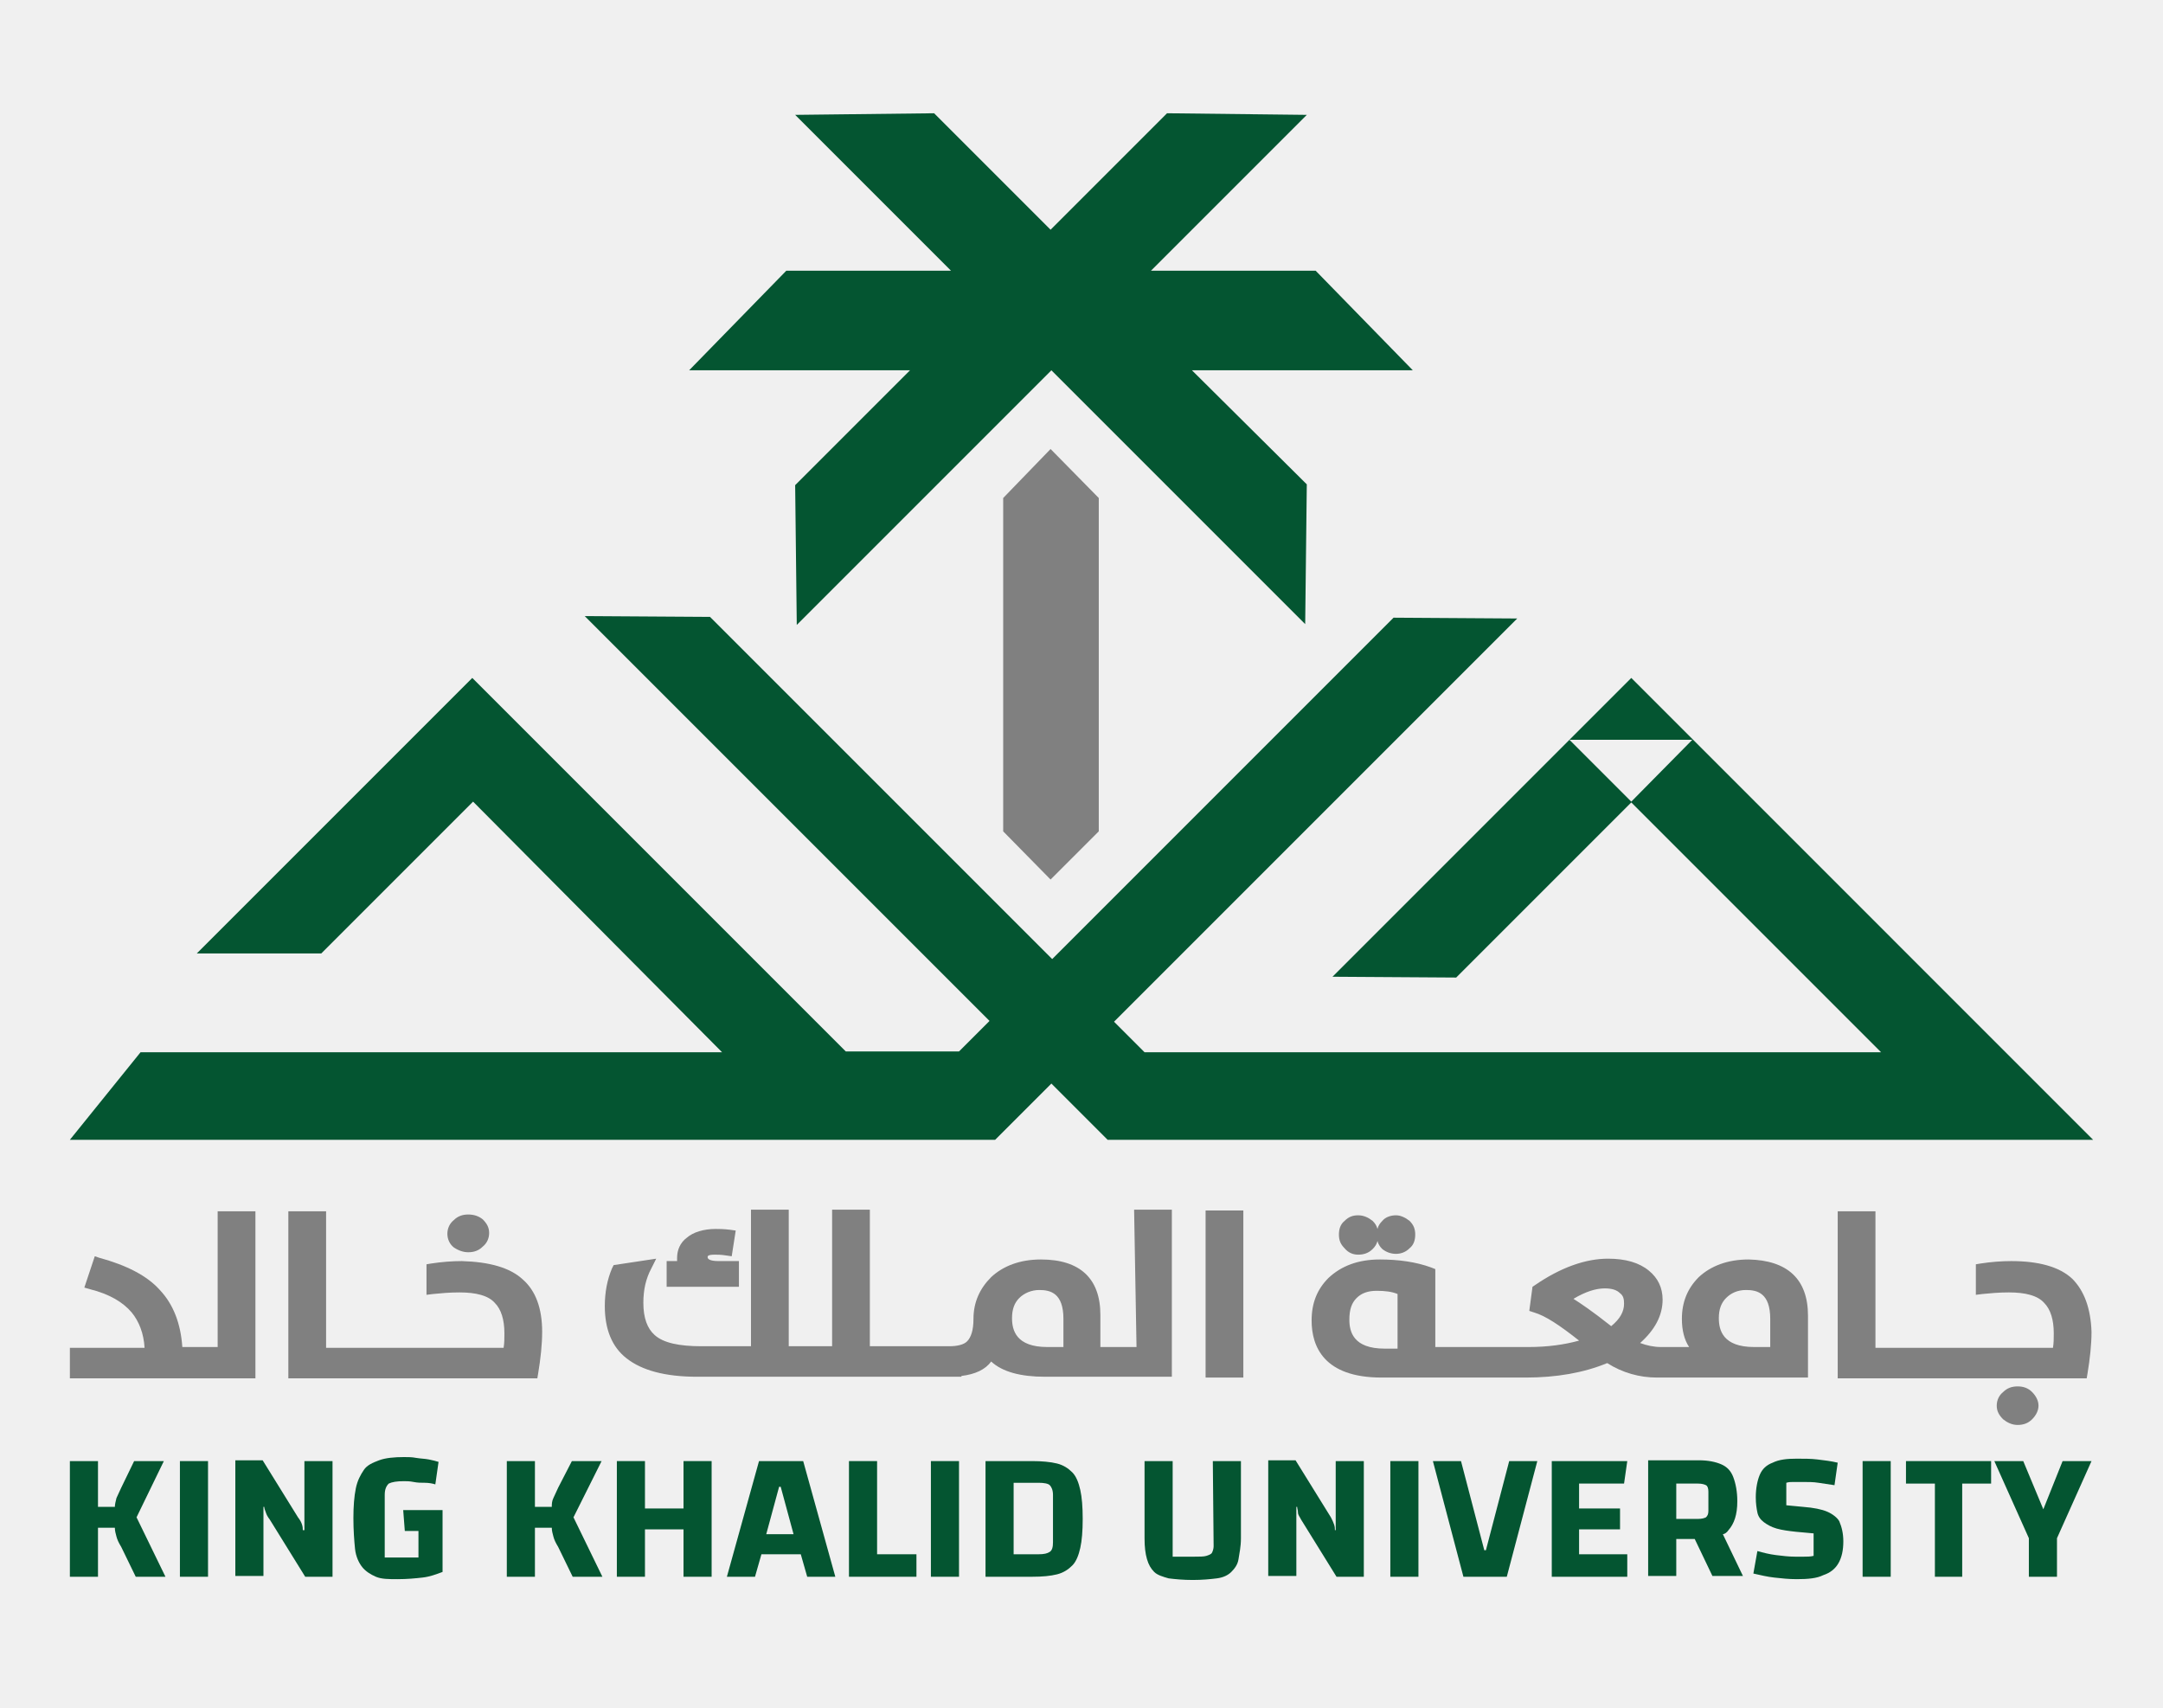
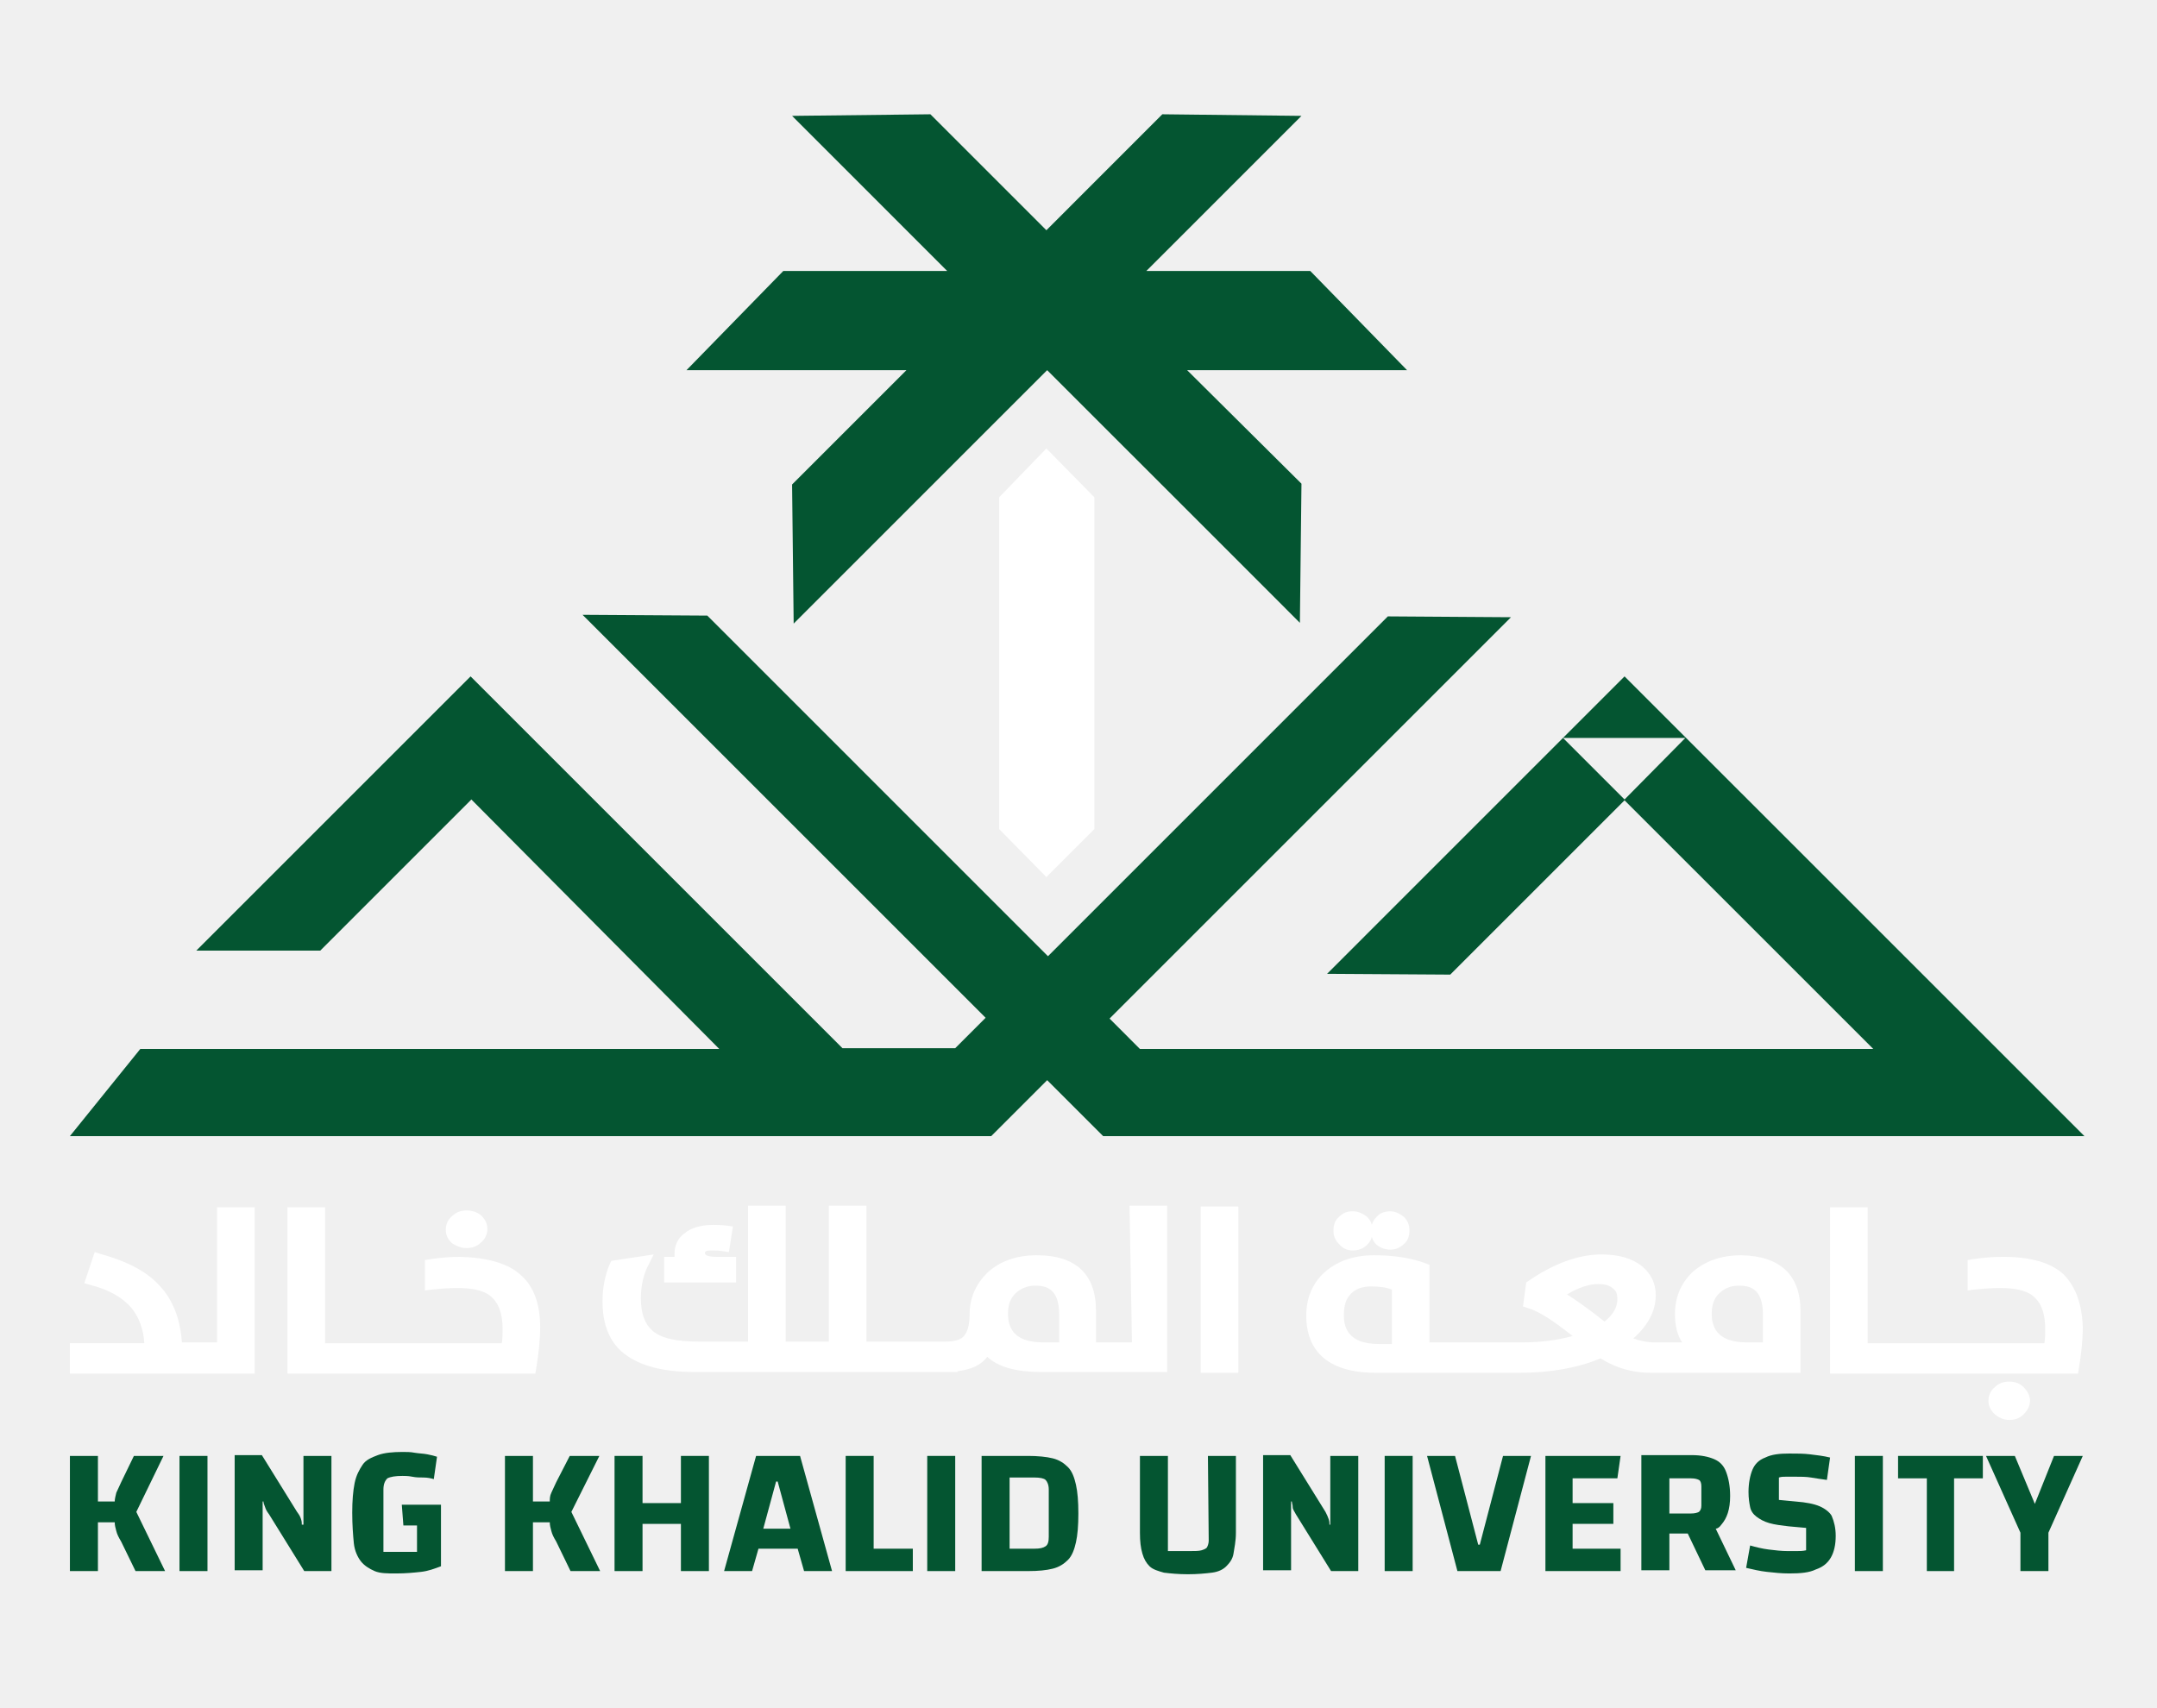
- <svg xmlns="http://www.w3.org/2000/svg" version="1.1" id="Layer_1" x="0px" y="0px" viewBox="0 0 269.3 212.6" style="enable-background:new 0 0 269.3 212.6;" xml:space="preserve">
-   <style type="text/css">
- 	.st0{fill:#808080;}
- 	.st1{fill:none;}
- 	.st2{fill:#045531;}
- </style>
-   <g>
-     <polygon class="st0" points="136.8,103.5 136.8,62 130.8,55.9 124.9,62 124.9,103.5 130.8,109.5  " />
-     <line class="st1" x1="113.1" y1="63.8" x2="118.6" y2="58.3" />
-     <line class="st1" x1="148.5" y1="63.8" x2="143" y2="58.2" />
-     <path class="st2" d="M148.4,46.1h27.5l-12.1-12.4h-20.5h0l5.5-5.5l4.4-4.4l9.5-9.5l-17.4-0.2l-14.5,14.5l-14.5-14.5L99,14.3   l9.5,9.5l4.4,4.4l5.5,5.5H97.9L85.8,46.1h27.5L99,60.4l0.2,17.4l9.5-9.5l14.2-14.2l8-8l0,0l0,0l0,0l0,0l7.7,7.7l14.4,14.4l9.5,9.5   l0.2-17.4L148.4,46.1L148.4,46.1L148.4,46.1z M130.8,46.1L130.8,46.1L130.8,46.1z" />
-     <path class="st2" d="M260.6,141.9l-57.5-57.5l-37.2,37.2l15.4,0.1l21.8-21.8l31.1,31.1h-91.7l-3.8-3.8l50.2-50.2l-15.4-0.1   L131,119.4L88.4,76.8l-15.6-0.1l50.4,50.4l-3.8,3.8h-14.1L58.8,84.4l-34.3,34.3h15.5l18.9-18.9L89.9,131H17.5l-8.8,10.9h115.2l7-7   l7,7H260.6L260.6,141.9z M203.1,99.8l-7.7-7.7l15.3,0L203.1,99.8z" />
-   </g>
-   <g>
-     <path class="st2" d="M20.4,181.9h-3.7l-1.6,3.3c-0.2,0.4-0.4,0.9-0.6,1.3c-0.1,0.4-0.2,0.8-0.2,1.1h-2.1v-5.7H8.7v14.4h3.5v-6.1   h2.1c0,0.4,0.1,0.7,0.2,1.1s0.3,0.8,0.6,1.3l1.8,3.7h3.7l-3.6-7.4L20.4,181.9L20.4,181.9z" />
-     <rect x="22.4" y="181.9" class="st2" width="3.5" height="14.4" />
-     <path class="st2" d="M37.8,190.5h-0.1c0-0.2,0-0.4-0.1-0.7s-0.2-0.5-0.5-0.9l-4.4-7.1h-3.4v14.4h3.5v-8.6h0.1   c0,0.2,0.1,0.4,0.2,0.7s0.2,0.5,0.5,0.9l4.4,7.1h3.4v-14.4h-3.5V190.5z" />
-     <path class="st2" d="M50.4,190.6h1.7v3.3h-4.2v-7.8c0-0.7,0.2-1.1,0.5-1.4c0.4-0.2,1-0.3,1.9-0.3c0.3,0,0.7,0,1.2,0.1   s0.9,0.1,1.4,0.1s1,0.1,1.3,0.2l0.4-2.8c-0.3-0.1-0.7-0.2-1.2-0.3s-1-0.1-1.6-0.2c-0.5-0.1-1-0.1-1.5-0.1c-1.2,0-2.3,0.1-3.1,0.4   s-1.5,0.6-1.9,1.2s-0.8,1.3-1,2.3c-0.2,1-0.3,2.2-0.3,3.7s0.1,2.8,0.2,3.8s0.5,1.8,0.9,2.3s1,0.9,1.7,1.2s1.6,0.3,2.7,0.3   c1.2,0,2.2-0.1,3.1-0.2c0.9-0.1,1.7-0.4,2.5-0.7V188h-4.9L50.4,190.6L50.4,190.6z" />
-     <path class="st2" d="M74.9,181.9h-3.7l-1.7,3.3c-0.2,0.4-0.4,0.9-0.6,1.3c-0.2,0.4-0.2,0.8-0.2,1.1h-2.1v-5.7h-3.5v14.4h3.5v-6.1   h2.1c0,0.4,0.1,0.7,0.2,1.1s0.3,0.8,0.6,1.3l1.8,3.7H75l-3.6-7.4L74.9,181.9L74.9,181.9z" />
-     <polygon class="st2" points="85.1,187.8 80.3,187.8 80.3,181.9 76.8,181.9 76.8,196.3 80.3,196.3 80.3,190.4 85.1,190.4    85.1,196.3 88.6,196.3 88.6,181.9 85.1,181.9  " />
-     <path class="st2" d="M94.5,181.9l-4,14.4h3.5l0.8-2.8h4.9l0.8,2.8h3.5l-4-14.4H94.5L94.5,181.9z M95.4,191l1.6-5.9h0.2l1.6,5.9   C98.9,191,95.4,191,95.4,191z" />
-     <polygon class="st2" points="109.2,181.9 105.7,181.9 105.7,196.3 114.1,196.3 114.1,193.5 109.2,193.5  " />
-     <rect x="115.9" y="181.9" class="st2" width="3.5" height="14.4" />
-     <path class="st2" d="M133.5,183.3c-0.5-0.5-1.1-0.9-1.9-1.1c-0.8-0.2-1.9-0.3-3.1-0.3h-5.8v14.4h5.8c1.3,0,2.3-0.1,3.1-0.3   c0.8-0.2,1.4-0.6,1.9-1.1s0.8-1.3,1-2.2s0.3-2.1,0.3-3.6s-0.1-2.7-0.3-3.6S134,183.8,133.5,183.3L133.5,183.3z M131.1,192   c0,0.6-0.1,1-0.4,1.2c-0.3,0.2-0.7,0.3-1.4,0.3h-3.1v-8.9h3.1c0.7,0,1.2,0.1,1.4,0.3s0.4,0.6,0.4,1.2V192L131.1,192z" />
-     <path class="st2" d="M151.1,192.5c0,0.3-0.1,0.6-0.2,0.8s-0.4,0.3-0.7,0.4c-0.3,0.1-0.9,0.1-1.5,0.1H146v-11.9h-3.5v9.6   c0,1.1,0.1,1.9,0.3,2.6s0.5,1.2,0.9,1.6c0.4,0.4,1.1,0.6,1.8,0.8c0.8,0.1,1.8,0.2,3,0.2s2.2-0.1,3-0.2c0.8-0.1,1.4-0.4,1.8-0.8   c0.4-0.4,0.8-0.9,0.9-1.6s0.3-1.5,0.3-2.6v-9.6h-3.5L151.1,192.5L151.1,192.5z" />
-     <path class="st2" d="M166.3,190.5h-0.1c0-0.2,0-0.4-0.1-0.7s-0.2-0.5-0.4-0.9l-4.4-7.1h-3.4v14.4h3.5v-8.6h0.1   c0,0.2,0.1,0.4,0.1,0.7s0.2,0.5,0.4,0.9l4.4,7.1h3.4v-14.4h-3.5L166.3,190.5L166.3,190.5z" />
-     <rect x="173.1" y="181.9" class="st2" width="3.5" height="14.4" />
-     <polygon class="st2" points="185,193 184.8,193 181.9,181.9 178.4,181.9 182.2,196.3 187.6,196.3 191.4,181.9 187.9,181.9  " />
-     <polygon class="st2" points="202.2,184.7 202.6,181.9 193.2,181.9 193.2,196.3 202.6,196.3 202.6,193.5 196.6,193.5 196.6,190.4    201.7,190.4 201.7,187.8 196.6,187.8 196.6,184.7  " />
-     <path class="st2" d="M215.2,190.5c0.7-0.8,1.1-1.9,1.1-3.6c0-1.2-0.2-2.2-0.5-3c-0.3-0.8-0.8-1.3-1.5-1.6s-1.6-0.5-2.8-0.5h-6.3   v14.4h3.5v-4.6h2.3l2.2,4.6h3.8l-2.5-5.2C214.7,191,215,190.8,215.2,190.5L215.2,190.5z M208.7,184.7h2.7c0.5,0,0.8,0.1,1,0.2   c0.2,0.1,0.3,0.4,0.3,0.8v2.4c0,0.4-0.1,0.6-0.3,0.8c-0.2,0.1-0.5,0.2-1,0.2h-2.7V184.7z" />
-     <path class="st2" d="M227.5,188.2c-0.7-0.3-1.7-0.5-3-0.6l-2.1-0.2v-2.8c0.3-0.1,0.6-0.1,0.9-0.1c0.3,0,0.6,0,1.1,0   c0.7,0,1.4,0,2,0.1c0.6,0.1,1.3,0.2,2,0.3l0.4-2.8c-0.8-0.2-1.7-0.3-2.5-0.4c-0.8-0.1-1.7-0.1-2.6-0.1c-1.2,0-2.2,0.1-3,0.5   c-0.8,0.3-1.3,0.8-1.6,1.5c-0.3,0.7-0.5,1.7-0.5,2.8c0,0.8,0.1,1.4,0.2,1.9s0.4,0.9,0.8,1.2c0.4,0.3,0.9,0.6,1.6,0.8   s1.5,0.3,2.4,0.4l2.2,0.2v2.8c-0.4,0.1-0.8,0.1-1.2,0.1c-0.3,0-0.7,0-1.1,0c-0.8,0-1.6-0.1-2.4-0.2c-0.8-0.1-1.6-0.3-2.3-0.5   l-0.5,2.8c0.9,0.2,1.7,0.4,2.6,0.5c0.9,0.1,1.8,0.2,2.8,0.2c1.4,0,2.5-0.1,3.3-0.5c0.9-0.3,1.5-0.8,1.9-1.5s0.6-1.6,0.6-2.7   c0-1-0.2-1.8-0.5-2.5C228.8,189,228.2,188.5,227.5,188.2L227.5,188.2z" />
-     <rect x="231.9" y="181.9" class="st2" width="3.5" height="14.4" />
-     <polygon class="st2" points="237.3,184.7 240.9,184.7 240.9,196.3 244.3,196.3 244.3,184.7 247.9,184.7 247.9,181.9 237.3,181.9     " />
-     <polygon class="st2" points="256.8,181.9 254.4,187.9 251.9,181.9 248.3,181.9 252.6,191.5 252.6,196.3 256.1,196.3 256.1,191.5    260.4,181.9  " />
-   </g>
-   <g>
-     <path class="st0" d="M27.1,167.7h-4.4c-0.2-2.9-1.1-5.3-2.8-7.1c-1.6-1.8-4.2-3.1-7.5-4l-0.6-0.2l-1.3,3.9l0.7,0.2   c2.4,0.6,4.1,1.6,5.2,2.9c0.9,1.1,1.5,2.6,1.6,4.4H8.7v3.8h23.1v-20.8h-4.7L27.1,167.7L27.1,167.7z" />
-     <path class="st0" d="M57.5,157c-1.2,0-2.5,0.1-3.8,0.3l-0.6,0.1v3.8l0.8-0.1c1-0.1,2.1-0.2,3.3-0.2c2.1,0,3.6,0.4,4.4,1.3   c0.8,0.8,1.2,2.1,1.2,3.8c0,0.6,0,1.2-0.1,1.8H40.6v-17h-4.7v20.8h31l0.1-0.6c0.3-1.8,0.5-3.6,0.5-5.2c0-2.9-0.8-5.1-2.4-6.5   C63.5,157.8,60.9,157.1,57.5,157L57.5,157z" />
-     <path class="st0" d="M58.3,155.9c0.7,0,1.3-0.2,1.8-0.7c0.5-0.4,0.8-1,0.8-1.7s-0.3-1.2-0.8-1.7c-0.5-0.4-1.1-0.6-1.8-0.6   s-1.3,0.2-1.8,0.7c-0.5,0.4-0.8,1-0.8,1.7s0.3,1.3,0.8,1.7C57.1,155.7,57.7,155.9,58.3,155.9L58.3,155.9z" />
-     <path class="st0" d="M92,157h-2.4c-0.4,0-1.5,0-1.5-0.5c0-0.1,0-0.3,0.9-0.3c0.3,0,0.8,0,1.4,0.1l0.7,0.1l0.5-3.2l-0.7-0.1   c-0.8-0.1-1.4-0.1-1.8-0.1c-1.5,0-2.8,0.4-3.6,1.1c-0.8,0.6-1.2,1.5-1.2,2.5c0,0.1,0,0.3,0,0.4c-0.2,0-0.4,0-0.6,0h-0.7v3.2H92V157   L92,157z" />
-     <path class="st0" d="M141.5,167.7H137v-4c0-4.5-2.5-6.9-7.4-6.9c-2.6,0-4.7,0.8-6.2,2.2c-1.4,1.4-2.2,3.1-2.2,5.2   c0,1.4-0.3,2.3-0.8,2.8c-0.4,0.4-1.2,0.6-2.2,0.6h-9.9v-17h-4.7v17h-5.4v-17h-4.7v17h-6.2c-2.7,0-4.7-0.4-5.8-1.4   c-0.9-0.8-1.4-2.1-1.4-4c0-1.6,0.3-3,1-4.3l0.6-1.2l-5.3,0.8l-0.2,0.4c-0.6,1.4-0.9,3-0.9,4.7c0,2.9,0.9,5.1,2.7,6.5   c1.9,1.5,4.8,2.3,8.8,2.3h31.2l1.7,0v-0.1c1.7-0.2,3-0.8,3.7-1.8c1.4,1.3,3.7,1.9,6.7,1.9h15.8v-20.8h-4.7L141.5,167.7L141.5,167.7   z M126.9,161.6c0.6-0.6,1.5-1,2.5-1c1.4,0,3,0.4,3,3.6v3.5h-2c-3.9,0-4.4-2.1-4.4-3.6C126,163,126.3,162.2,126.9,161.6L126.9,161.6   z" />
-     <rect x="150.1" y="150.7" class="st0" width="4.7" height="20.8" />
-     <path class="st0" d="M169.1,156.2c0.7,0,1.3-0.2,1.8-0.7c0.3-0.3,0.5-0.6,0.6-1c0.1,0.4,0.3,0.7,0.6,1c0.5,0.4,1.1,0.6,1.7,0.6   s1.2-0.2,1.7-0.7c0.5-0.4,0.7-1,0.7-1.7s-0.2-1.2-0.7-1.7c-0.5-0.4-1.1-0.7-1.7-0.7s-1.3,0.2-1.7,0.7c-0.3,0.3-0.5,0.6-0.6,1   c-0.1-0.4-0.3-0.7-0.6-1c-0.5-0.4-1.1-0.7-1.8-0.7s-1.2,0.2-1.7,0.7c-0.5,0.4-0.7,1-0.7,1.7s0.2,1.2,0.7,1.7   C167.9,156,168.5,156.2,169.1,156.2L169.1,156.2z" />
-     <path class="st0" d="M217.7,156.8c-2.6,0-4.7,0.8-6.2,2.2c-1.4,1.4-2.1,3.1-2.1,5.2c0,1.4,0.3,2.6,0.9,3.5h-3.5   c-0.9,0-1.8-0.2-2.6-0.5c1.8-1.6,2.8-3.4,2.8-5.4c0-1.5-0.6-2.7-1.7-3.6c-1.2-1-2.9-1.5-5.1-1.5c-2.8,0-5.9,1.1-9.1,3.3l-0.3,0.2   l-0.4,3l0.6,0.2c1.4,0.4,3.2,1.6,5.6,3.5c-1.8,0.5-3.9,0.8-6.3,0.8h-11.6V158l-0.5-0.2c-1.9-0.7-4.1-1-6.4-1   c-2.7,0-4.8,0.8-6.4,2.3c-1.4,1.4-2.1,3.1-2.1,5.3c0,3.2,1.5,7.1,8.7,7.1H190c3.8,0,7.2-0.6,10.1-1.8c1.9,1.2,4,1.8,6.2,1.8h18.8   v-7.7C225.1,159.2,222.5,156.9,217.7,156.8L217.7,156.8z M214.9,161.6c0.6-0.6,1.4-1,2.5-1c1.4,0,3,0.4,3,3.6v3.5h-2   c-3.9,0-4.4-2.1-4.4-3.6C214,163,214.3,162.2,214.9,161.6L214.9,161.6z M199.8,160.4c0.9,0,1.5,0.2,1.9,0.6   c0.4,0.3,0.5,0.7,0.5,1.3c0,1-0.5,1.9-1.6,2.8c-2.4-1.9-3.9-2.9-4.7-3.4C197.4,160.8,198.7,160.4,199.8,160.4L199.8,160.4z    M168.9,161.6c0.6-0.6,1.4-0.9,2.5-0.9c1,0,1.9,0.1,2.6,0.4v6.8h-1.6c-3.9,0-4.4-2.1-4.4-3.6C168,163,168.3,162.2,168.9,161.6z" />
-     <path class="st0" d="M258,159.2L258,159.2c-1.6-1.5-4.2-2.2-7.6-2.2c-1.2,0-2.5,0.1-3.8,0.3l-0.6,0.1v3.8l0.8-0.1   c1-0.1,2.1-0.2,3.3-0.2c2.1,0,3.6,0.4,4.4,1.3c0.8,0.8,1.2,2.1,1.2,3.8c0,0.6,0,1.2-0.1,1.8h-22.1v-17h-4.7v20.8h31l0.1-0.6   c0.3-1.8,0.5-3.6,0.5-5.2C260.3,162.9,259.5,160.7,258,159.2L258,159.2z" />
-     <path class="st0" d="M251.2,172.6c-0.7,0-1.3,0.2-1.8,0.7c-0.5,0.4-0.8,1-0.8,1.7s0.3,1.2,0.8,1.7c0.5,0.4,1.1,0.7,1.8,0.7   s1.3-0.2,1.8-0.7c0.5-0.5,0.8-1.1,0.8-1.7s-0.3-1.2-0.8-1.7C252.5,172.8,251.9,172.6,251.2,172.6L251.2,172.6z" />
-   </g>
+ <svg xmlns="http://www.w3.org/2000/svg" width="269" zoomAndPan="magnify" viewBox="0 0 201.75 159.75" height="213" preserveAspectRatio="xMidYMid meet" version="1.0">
+   <path fill="#ffffff" d="M 102.359 77.562 L 102.359 46.52 L 97.871 41.957 L 93.457 46.52 L 93.457 77.562 L 97.871 82.051 Z M 102.359 77.562 " fill-opacity="1" fill-rule="nonzero" />
+   <path fill="#045531" d="M 111.035 34.629 L 131.605 34.629 L 122.555 25.352 L 107.219 25.352 L 111.336 21.238 L 114.625 17.945 L 121.73 10.84 L 108.715 10.691 L 97.871 21.539 L 87.023 10.691 L 74.086 10.84 L 81.191 17.945 L 84.48 21.238 L 88.594 25.352 L 73.262 25.352 L 64.211 34.629 L 84.781 34.629 L 74.086 45.324 L 74.234 58.34 L 81.34 51.234 L 91.961 40.609 L 97.945 34.629 L 103.703 40.387 L 114.477 51.156 L 121.582 58.266 L 121.73 45.25 Z M 111.035 34.629 " fill-opacity="1" fill-rule="nonzero" />
+   <path fill="#045531" d="M 194.961 106.285 L 151.949 63.277 L 124.125 91.102 L 135.645 91.176 L 151.949 74.871 L 175.215 98.133 L 106.621 98.133 L 103.781 95.289 L 141.328 57.742 L 129.809 57.664 L 98.02 89.457 L 66.156 57.59 L 54.488 57.516 L 92.188 95.215 L 89.344 98.059 L 78.797 98.059 L 44.016 63.277 L 18.359 88.934 L 29.953 88.934 L 44.09 74.793 L 67.277 98.133 L 13.121 98.133 L 6.539 106.285 L 92.711 106.285 L 97.945 101.051 L 103.18 106.285 Z M 151.949 74.793 L 146.191 69.035 L 157.637 69.035 Z M 151.949 74.793 " fill-opacity="1" fill-rule="nonzero" />
+   <path fill="#045531" d="M 15.293 136.203 L 12.523 136.203 L 11.328 138.672 C 11.18 138.973 11.027 139.348 10.879 139.645 C 10.805 139.945 10.73 140.242 10.73 140.469 L 9.16 140.469 L 9.16 136.203 L 6.539 136.203 L 6.539 146.977 L 9.16 146.977 L 9.16 142.414 L 10.73 142.414 C 10.73 142.711 10.805 142.938 10.879 143.234 C 10.953 143.535 11.102 143.836 11.328 144.207 L 12.676 146.977 L 15.441 146.977 L 12.75 141.441 Z M 15.293 136.203 " fill-opacity="1" fill-rule="nonzero" />
+   <path fill="#045531" d="M 16.789 136.203 L 19.406 136.203 L 19.406 146.977 L 16.789 146.977 Z M 16.789 136.203 " fill-opacity="1" fill-rule="nonzero" />
+   <path fill="#045531" d="M 28.309 142.637 L 28.23 142.637 C 28.23 142.488 28.23 142.34 28.156 142.113 C 28.082 141.891 28.008 141.738 27.785 141.441 L 24.492 136.129 L 21.949 136.129 L 21.949 146.902 L 24.566 146.902 L 24.566 140.469 L 24.641 140.469 C 24.641 140.617 24.715 140.77 24.793 140.992 C 24.867 141.215 24.941 141.367 25.164 141.664 L 28.457 146.977 L 31 146.977 L 31 136.203 L 28.383 136.203 L 28.383 142.637 Z M 28.309 142.637 " fill-opacity="1" fill-rule="nonzero" />
+   <path fill="#045531" d="M 37.73 142.711 L 39.004 142.711 L 39.004 145.18 L 35.863 145.18 L 35.863 139.348 C 35.863 138.824 36.012 138.523 36.234 138.301 C 36.535 138.148 36.984 138.074 37.656 138.074 C 37.883 138.074 38.18 138.074 38.555 138.148 C 38.93 138.223 39.227 138.223 39.602 138.223 C 39.977 138.223 40.352 138.301 40.574 138.375 L 40.875 136.281 C 40.648 136.203 40.352 136.129 39.977 136.055 C 39.602 135.98 39.227 135.98 38.777 135.906 C 38.406 135.832 38.031 135.832 37.656 135.832 C 36.758 135.832 35.938 135.906 35.34 136.129 C 34.738 136.355 34.215 136.578 33.918 137.027 C 33.617 137.477 33.32 138 33.168 138.75 C 33.02 139.496 32.945 140.395 32.945 141.516 C 32.945 142.637 33.02 143.609 33.094 144.359 C 33.168 145.105 33.469 145.703 33.766 146.078 C 34.066 146.453 34.516 146.75 35.039 146.977 C 35.562 147.199 36.234 147.199 37.059 147.199 C 37.957 147.199 38.703 147.125 39.379 147.051 C 40.051 146.977 40.648 146.75 41.246 146.527 L 41.246 140.77 L 37.582 140.77 Z M 37.73 142.711 " fill-opacity="1" fill-rule="nonzero" />
+   <path fill="#045531" d="M 56.059 136.203 L 53.289 136.203 L 52.02 138.672 C 51.867 138.973 51.719 139.348 51.57 139.645 C 51.422 139.945 51.422 140.242 51.422 140.469 L 49.848 140.469 L 49.848 136.203 L 47.23 136.203 L 47.23 146.977 L 49.848 146.977 L 49.848 142.414 L 51.422 142.414 C 51.422 142.711 51.496 142.938 51.57 143.234 C 51.645 143.535 51.793 143.836 52.02 144.207 L 53.363 146.977 L 56.133 146.977 L 53.441 141.441 Z M 56.059 136.203 " fill-opacity="1" fill-rule="nonzero" />
+   <path fill="#045531" d="M 63.688 140.617 L 60.098 140.617 L 60.098 136.203 L 57.48 136.203 L 57.48 146.977 L 60.098 146.977 L 60.098 142.562 L 63.688 142.562 L 63.688 146.977 L 66.305 146.977 L 66.305 136.203 L 63.688 136.203 Z M 63.688 140.617 " fill-opacity="1" fill-rule="nonzero" />
+   <path fill="#045531" d="M 70.719 136.203 L 67.727 146.977 L 70.344 146.977 L 70.941 144.883 L 74.609 144.883 L 75.207 146.977 L 77.824 146.977 L 74.832 136.203 Z M 71.391 143.012 L 72.59 138.598 L 72.738 138.598 L 73.934 143.012 C 74.008 143.012 71.391 143.012 71.391 143.012 Z M 71.391 143.012 " fill-opacity="1" fill-rule="nonzero" />
+   <path fill="#045531" d="M 81.715 136.203 L 79.098 136.203 L 79.098 146.977 L 85.379 146.977 L 85.379 144.883 L 81.715 144.883 Z M 81.715 136.203 " fill-opacity="1" fill-rule="nonzero" />
+   <path fill="#045531" d="M 86.727 136.203 L 89.344 136.203 L 89.344 146.977 L 86.727 146.977 Z M 86.727 136.203 " fill-opacity="1" fill-rule="nonzero" />
+   <path fill="#045531" d="M 99.891 137.254 C 99.516 136.879 99.066 136.578 98.469 136.43 C 97.871 136.281 97.047 136.203 96.148 136.203 L 91.812 136.203 L 91.812 146.977 L 96.148 146.977 C 97.121 146.977 97.871 146.902 98.469 146.75 C 99.066 146.602 99.516 146.305 99.891 145.93 C 100.266 145.555 100.488 144.957 100.637 144.285 C 100.789 143.609 100.863 142.711 100.863 141.59 C 100.863 140.469 100.789 139.57 100.637 138.898 C 100.488 138.223 100.266 137.625 99.891 137.254 Z M 98.094 143.758 C 98.094 144.207 98.02 144.508 97.797 144.656 C 97.57 144.809 97.273 144.883 96.75 144.883 L 94.43 144.883 L 94.43 138.223 L 96.75 138.223 C 97.273 138.223 97.645 138.301 97.797 138.449 C 97.945 138.598 98.094 138.898 98.094 139.348 Z M 98.094 143.758 " fill-opacity="1" fill-rule="nonzero" />
+   <path fill="#045531" d="M 113.055 144.133 C 113.055 144.359 112.98 144.582 112.906 144.73 C 112.832 144.883 112.605 144.957 112.383 145.031 C 112.156 145.105 111.707 145.105 111.258 145.105 L 109.238 145.105 L 109.238 136.203 L 106.621 136.203 L 106.621 143.387 C 106.621 144.207 106.695 144.809 106.848 145.332 C 106.996 145.855 107.219 146.227 107.52 146.527 C 107.82 146.828 108.344 146.977 108.867 147.125 C 109.465 147.199 110.211 147.273 111.109 147.273 C 112.008 147.273 112.754 147.199 113.355 147.125 C 113.953 147.051 114.402 146.828 114.699 146.527 C 115 146.227 115.297 145.855 115.375 145.332 C 115.449 144.809 115.598 144.207 115.598 143.387 L 115.598 136.203 L 112.98 136.203 Z M 113.055 144.133 " fill-opacity="1" fill-rule="nonzero" />
+   <path fill="#045531" d="M 124.426 142.637 L 124.348 142.637 C 124.348 142.488 124.348 142.34 124.273 142.113 C 124.199 141.891 124.125 141.738 123.977 141.441 L 120.684 136.129 L 118.141 136.129 L 118.141 146.902 L 120.758 146.902 L 120.758 140.469 L 120.832 140.469 C 120.832 140.617 120.91 140.77 120.91 140.992 C 120.91 141.215 121.059 141.367 121.207 141.664 L 124.5 146.977 L 127.043 146.977 L 127.043 136.203 L 124.426 136.203 Z M 124.426 142.637 " fill-opacity="1" fill-rule="nonzero" />
+   <path fill="#045531" d="M 129.512 136.203 L 132.129 136.203 L 132.129 146.977 L 129.512 146.977 Z M 129.512 136.203 " fill-opacity="1" fill-rule="nonzero" />
+   <path fill="#045531" d="M 138.41 144.508 L 138.262 144.508 L 136.094 136.203 L 133.477 136.203 L 136.316 146.977 L 140.355 146.977 L 143.199 136.203 L 140.582 136.203 Z M 138.41 144.508 " fill-opacity="1" fill-rule="nonzero" />
+   <path fill="#045531" d="M 151.277 138.301 L 151.578 136.203 L 144.547 136.203 L 144.547 146.977 L 151.578 146.977 L 151.578 144.883 L 147.09 144.883 L 147.09 142.562 L 150.902 142.562 L 150.902 140.617 L 147.09 140.617 L 147.09 138.301 Z M 151.277 138.301 " fill-opacity="1" fill-rule="nonzero" />
+   <path fill="#045531" d="M 161 142.637 C 161.523 142.039 161.824 141.215 161.824 139.945 C 161.824 139.047 161.676 138.301 161.449 137.699 C 161.227 137.102 160.852 136.73 160.328 136.504 C 159.805 136.281 159.133 136.129 158.234 136.129 L 153.52 136.129 L 153.52 146.902 L 156.141 146.902 L 156.141 143.461 L 157.859 143.461 L 159.504 146.902 L 162.348 146.902 L 160.477 143.012 C 160.629 143.012 160.852 142.863 161 142.637 Z M 156.141 138.301 L 158.16 138.301 C 158.531 138.301 158.758 138.375 158.906 138.449 C 159.055 138.523 159.133 138.75 159.133 139.047 L 159.133 140.844 C 159.133 141.141 159.055 141.293 158.906 141.441 C 158.758 141.516 158.531 141.59 158.16 141.59 L 156.141 141.59 Z M 156.141 138.301 " fill-opacity="1" fill-rule="nonzero" />
+   <path fill="#045531" d="M 170.203 140.918 C 169.68 140.691 168.93 140.543 167.957 140.469 L 166.387 140.32 L 166.387 138.223 C 166.609 138.148 166.836 138.148 167.059 138.148 C 167.285 138.148 167.508 138.148 167.883 138.148 C 168.406 138.148 168.93 138.148 169.379 138.223 C 169.828 138.301 170.352 138.375 170.875 138.449 L 171.172 136.355 C 170.574 136.203 169.902 136.129 169.305 136.055 C 168.707 135.98 168.031 135.98 167.359 135.98 C 166.461 135.98 165.715 136.055 165.113 136.355 C 164.516 136.578 164.145 136.953 163.918 137.477 C 163.695 138 163.543 138.75 163.543 139.57 C 163.543 140.168 163.617 140.617 163.695 140.992 C 163.77 141.367 163.992 141.664 164.293 141.891 C 164.59 142.113 164.965 142.34 165.488 142.488 C 166.012 142.637 166.609 142.711 167.285 142.789 L 168.93 142.938 L 168.93 145.031 C 168.629 145.105 168.332 145.105 168.031 145.105 C 167.809 145.105 167.508 145.105 167.211 145.105 C 166.609 145.105 166.012 145.031 165.414 144.957 C 164.816 144.883 164.219 144.73 163.695 144.582 L 163.32 146.676 C 163.992 146.828 164.59 146.977 165.266 147.051 C 165.938 147.125 166.609 147.199 167.359 147.199 C 168.406 147.199 169.23 147.125 169.828 146.828 C 170.5 146.602 170.949 146.227 171.25 145.703 C 171.547 145.18 171.699 144.508 171.699 143.684 C 171.699 142.938 171.547 142.34 171.324 141.816 C 171.172 141.516 170.727 141.141 170.203 140.918 Z M 170.203 140.918 " fill-opacity="1" fill-rule="nonzero" />
+   <path fill="#045531" d="M 173.492 136.203 L 176.109 136.203 L 176.109 146.977 L 173.492 146.977 Z M 173.492 136.203 " fill-opacity="1" fill-rule="nonzero" />
+   <path fill="#045531" d="M 177.531 138.301 L 180.223 138.301 L 180.223 146.977 L 182.77 146.977 L 182.77 138.301 L 185.461 138.301 L 185.461 136.203 L 177.531 136.203 Z M 177.531 138.301 " fill-opacity="1" fill-rule="nonzero" />
+   <path fill="#045531" d="M 192.117 136.203 L 190.324 140.691 L 188.453 136.203 L 185.758 136.203 L 188.977 143.387 L 188.977 146.977 L 191.594 146.977 L 191.594 143.387 L 194.809 136.203 Z M 192.117 136.203 " fill-opacity="1" fill-rule="nonzero" />
+   <path fill="#ffffff" d="M 20.305 125.582 L 17.012 125.582 C 16.863 123.414 16.191 121.617 14.918 120.273 C 13.723 118.926 11.777 117.953 9.309 117.281 L 8.859 117.133 L 7.887 120.047 L 8.41 120.199 C 10.207 120.648 11.477 121.395 12.301 122.367 C 12.973 123.191 13.422 124.312 13.496 125.656 L 6.539 125.656 L 6.539 128.5 L 23.82 128.5 L 23.82 112.941 L 20.305 112.941 Z M 20.305 125.582 " fill-opacity="1" fill-rule="nonzero" />
+   <path fill="#ffffff" d="M 43.043 117.578 C 42.145 117.578 41.172 117.656 40.199 117.805 L 39.75 117.879 L 39.75 120.723 L 40.352 120.648 C 41.098 120.57 41.922 120.496 42.816 120.496 C 44.391 120.496 45.512 120.797 46.109 121.469 C 46.707 122.066 47.008 123.039 47.008 124.312 C 47.008 124.762 47.008 125.211 46.934 125.66 L 30.402 125.66 L 30.402 112.941 L 26.887 112.941 L 26.887 128.5 L 50.074 128.5 L 50.148 128.051 C 50.371 126.707 50.523 125.359 50.523 124.164 C 50.523 121.992 49.926 120.348 48.727 119.301 C 47.531 118.18 45.586 117.656 43.043 117.578 Z M 43.043 117.578 " fill-opacity="1" fill-rule="nonzero" />
+   <path fill="#ffffff" d="M 43.641 116.758 C 44.164 116.758 44.613 116.609 44.988 116.234 C 45.359 115.934 45.586 115.484 45.586 114.961 C 45.586 114.438 45.359 114.062 44.988 113.691 C 44.613 113.391 44.164 113.242 43.641 113.242 C 43.117 113.242 42.668 113.391 42.293 113.766 C 41.922 114.062 41.695 114.512 41.695 115.035 C 41.695 115.559 41.922 116.008 42.293 116.309 C 42.742 116.609 43.191 116.758 43.641 116.758 Z M 43.641 116.758 " fill-opacity="1" fill-rule="nonzero" />
+   <path fill="#ffffff" d="M 68.848 117.578 L 67.055 117.578 C 66.754 117.578 65.93 117.578 65.93 117.207 C 65.93 117.133 65.93 116.98 66.605 116.98 C 66.828 116.98 67.203 116.98 67.652 117.055 L 68.176 117.133 L 68.551 114.738 L 68.027 114.664 C 67.426 114.59 66.977 114.59 66.68 114.59 C 65.559 114.59 64.586 114.887 63.984 115.41 C 63.387 115.859 63.09 116.531 63.09 117.281 C 63.09 117.355 63.09 117.504 63.09 117.578 C 62.938 117.578 62.789 117.578 62.641 117.578 L 62.117 117.578 L 62.117 119.973 L 68.848 119.973 Z M 68.848 117.578 " fill-opacity="1" fill-rule="nonzero" />
+   <path fill="#ffffff" d="M 105.875 125.582 L 102.508 125.582 L 102.508 122.59 C 102.508 119.227 100.637 117.43 96.973 117.43 C 95.027 117.43 93.457 118.027 92.336 119.074 C 91.289 120.125 90.691 121.395 90.691 122.965 C 90.691 124.012 90.465 124.688 90.09 125.059 C 89.793 125.359 89.195 125.508 88.445 125.508 L 81.039 125.508 L 81.039 112.793 L 77.523 112.793 L 77.523 125.508 L 73.484 125.508 L 73.484 112.793 L 69.969 112.793 L 69.969 125.508 L 65.332 125.508 C 63.312 125.508 61.816 125.211 60.996 124.461 C 60.32 123.863 59.945 122.891 59.945 121.469 C 59.945 120.273 60.172 119.227 60.695 118.254 L 61.145 117.355 L 57.18 117.953 L 57.031 118.254 C 56.582 119.301 56.355 120.496 56.355 121.77 C 56.355 123.938 57.031 125.582 58.375 126.629 C 59.797 127.754 61.965 128.352 64.957 128.352 L 89.566 128.352 L 89.566 128.277 C 90.84 128.125 91.812 127.68 92.336 126.93 C 93.383 127.902 95.102 128.352 97.348 128.352 L 109.164 128.352 L 109.164 112.793 L 105.648 112.793 Z M 94.953 121.02 C 95.402 120.57 96.074 120.273 96.824 120.273 C 97.871 120.273 99.066 120.57 99.066 122.965 L 99.066 125.582 L 97.57 125.582 C 94.652 125.582 94.281 124.012 94.281 122.891 C 94.281 122.066 94.504 121.469 94.953 121.02 Z M 94.953 121.02 " fill-opacity="1" fill-rule="nonzero" />
+   <path fill="#ffffff" d="M 112.309 112.867 L 115.824 112.867 L 115.824 128.426 L 112.309 128.426 Z M 112.309 112.867 " fill-opacity="1" fill-rule="nonzero" />
+   <path fill="#ffffff" d="M 126.52 116.98 C 127.043 116.98 127.492 116.832 127.863 116.457 C 128.09 116.234 128.238 116.008 128.312 115.711 C 128.387 116.008 128.539 116.234 128.762 116.457 C 129.137 116.758 129.586 116.906 130.035 116.906 C 130.484 116.906 130.934 116.758 131.305 116.383 C 131.68 116.082 131.828 115.637 131.828 115.113 C 131.828 114.59 131.68 114.215 131.305 113.84 C 130.934 113.539 130.484 113.316 130.035 113.316 C 129.586 113.316 129.062 113.465 128.762 113.84 C 128.539 114.062 128.387 114.289 128.312 114.59 C 128.238 114.289 128.09 114.062 127.863 113.84 C 127.492 113.539 127.043 113.316 126.52 113.316 C 125.996 113.316 125.621 113.465 125.246 113.84 C 124.871 114.141 124.723 114.59 124.723 115.113 C 124.723 115.637 124.871 116.008 125.246 116.383 C 125.621 116.832 126.07 116.98 126.52 116.98 Z M 126.52 116.98 " fill-opacity="1" fill-rule="nonzero" />
+   <path fill="#ffffff" d="M 162.871 117.43 C 160.926 117.43 159.355 118.027 158.234 119.074 C 157.188 120.125 156.664 121.395 156.664 122.965 C 156.664 124.012 156.887 124.91 157.336 125.582 L 154.719 125.582 C 154.043 125.582 153.371 125.434 152.773 125.211 C 154.121 124.012 154.867 122.668 154.867 121.172 C 154.867 120.047 154.418 119.152 153.598 118.477 C 152.699 117.73 151.426 117.355 149.781 117.355 C 147.688 117.355 145.367 118.18 142.973 119.824 L 142.75 119.973 L 142.449 122.219 L 142.898 122.367 C 143.945 122.668 145.293 123.562 147.09 124.984 C 145.742 125.359 144.172 125.582 142.375 125.582 L 133.699 125.582 L 133.699 118.328 L 133.324 118.18 C 131.902 117.656 130.258 117.43 128.539 117.43 C 126.52 117.43 124.949 118.027 123.75 119.152 C 122.703 120.199 122.18 121.469 122.18 123.113 C 122.18 125.508 123.301 128.426 128.688 128.426 L 142.152 128.426 C 144.992 128.426 147.539 127.977 149.707 127.078 C 151.129 127.977 152.699 128.426 154.344 128.426 L 168.406 128.426 L 168.406 122.668 C 168.406 119.227 166.461 117.504 162.871 117.43 Z M 160.777 121.02 C 161.227 120.57 161.824 120.273 162.648 120.273 C 163.695 120.273 164.891 120.57 164.891 122.965 L 164.891 125.582 L 163.395 125.582 C 160.477 125.582 160.102 124.012 160.102 122.891 C 160.102 122.066 160.328 121.469 160.777 121.02 Z M 149.48 120.125 C 150.156 120.125 150.605 120.273 150.902 120.57 C 151.203 120.797 151.277 121.094 151.277 121.543 C 151.277 122.293 150.902 122.965 150.082 123.637 C 148.285 122.219 147.164 121.469 146.566 121.094 C 147.688 120.422 148.66 120.125 149.48 120.125 Z M 126.367 121.02 C 126.816 120.57 127.418 120.348 128.238 120.348 C 128.988 120.348 129.66 120.422 130.184 120.648 L 130.184 125.734 L 128.988 125.734 C 126.07 125.734 125.695 124.164 125.695 123.039 C 125.695 122.066 125.922 121.469 126.367 121.02 Z M 126.367 121.02 " fill-opacity="1" fill-rule="nonzero" />
+   <path fill="#ffffff" d="M 193.016 119.227 C 191.82 118.102 189.875 117.578 187.332 117.578 C 186.434 117.578 185.461 117.656 184.488 117.805 L 184.039 117.879 L 184.039 120.723 L 184.637 120.648 C 185.387 120.57 186.207 120.496 187.105 120.496 C 188.676 120.496 189.801 120.797 190.398 121.469 C 190.996 122.066 191.293 123.039 191.293 124.312 C 191.293 124.762 191.293 125.211 191.219 125.66 L 174.688 125.66 L 174.688 112.941 L 171.172 112.941 L 171.172 128.5 L 194.363 128.5 L 194.438 128.051 C 194.66 126.707 194.809 125.359 194.809 124.164 C 194.734 121.992 194.137 120.348 193.016 119.227 Z M 193.016 119.227 " fill-opacity="1" fill-rule="nonzero" />
+   <path fill="#ffffff" d="M 187.93 129.25 C 187.406 129.25 186.957 129.398 186.582 129.773 C 186.207 130.07 185.984 130.52 185.984 131.043 C 185.984 131.566 186.207 131.941 186.582 132.316 C 186.957 132.613 187.406 132.84 187.93 132.84 C 188.453 132.84 188.902 132.688 189.273 132.316 C 189.648 131.941 189.875 131.492 189.875 131.043 C 189.875 130.594 189.648 130.145 189.273 129.773 C 188.902 129.398 188.453 129.25 187.93 129.25 Z M 187.93 129.25 " fill-opacity="1" fill-rule="nonzero" />
</svg>
